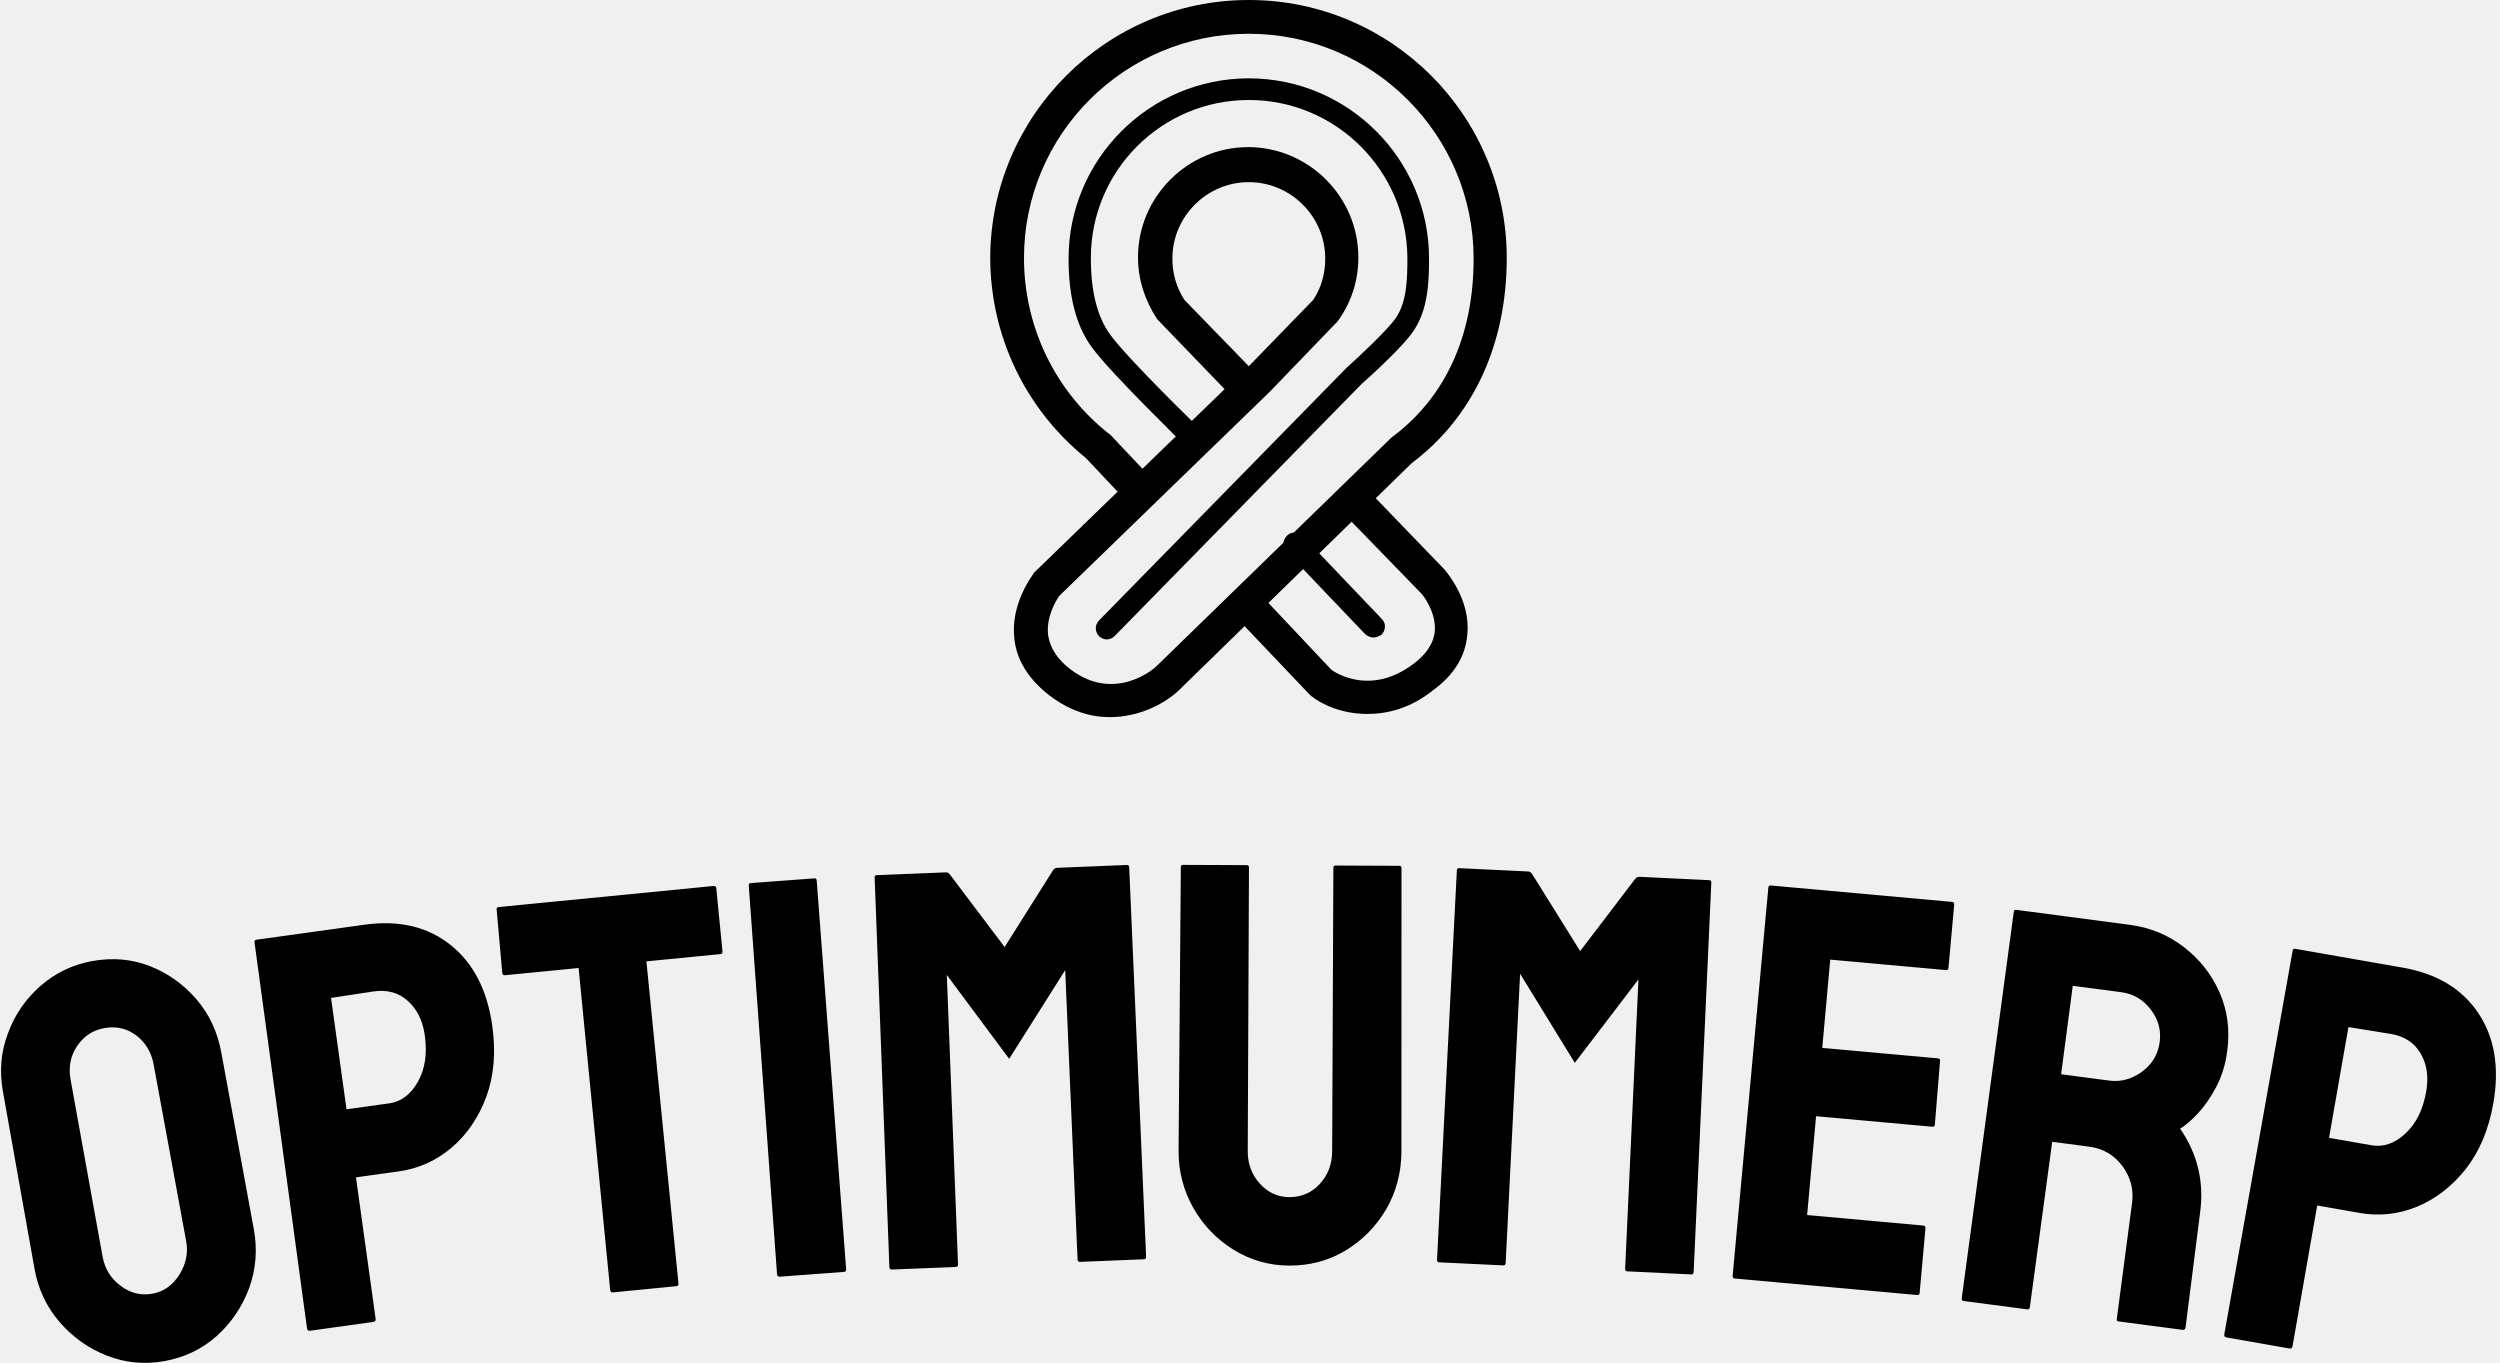
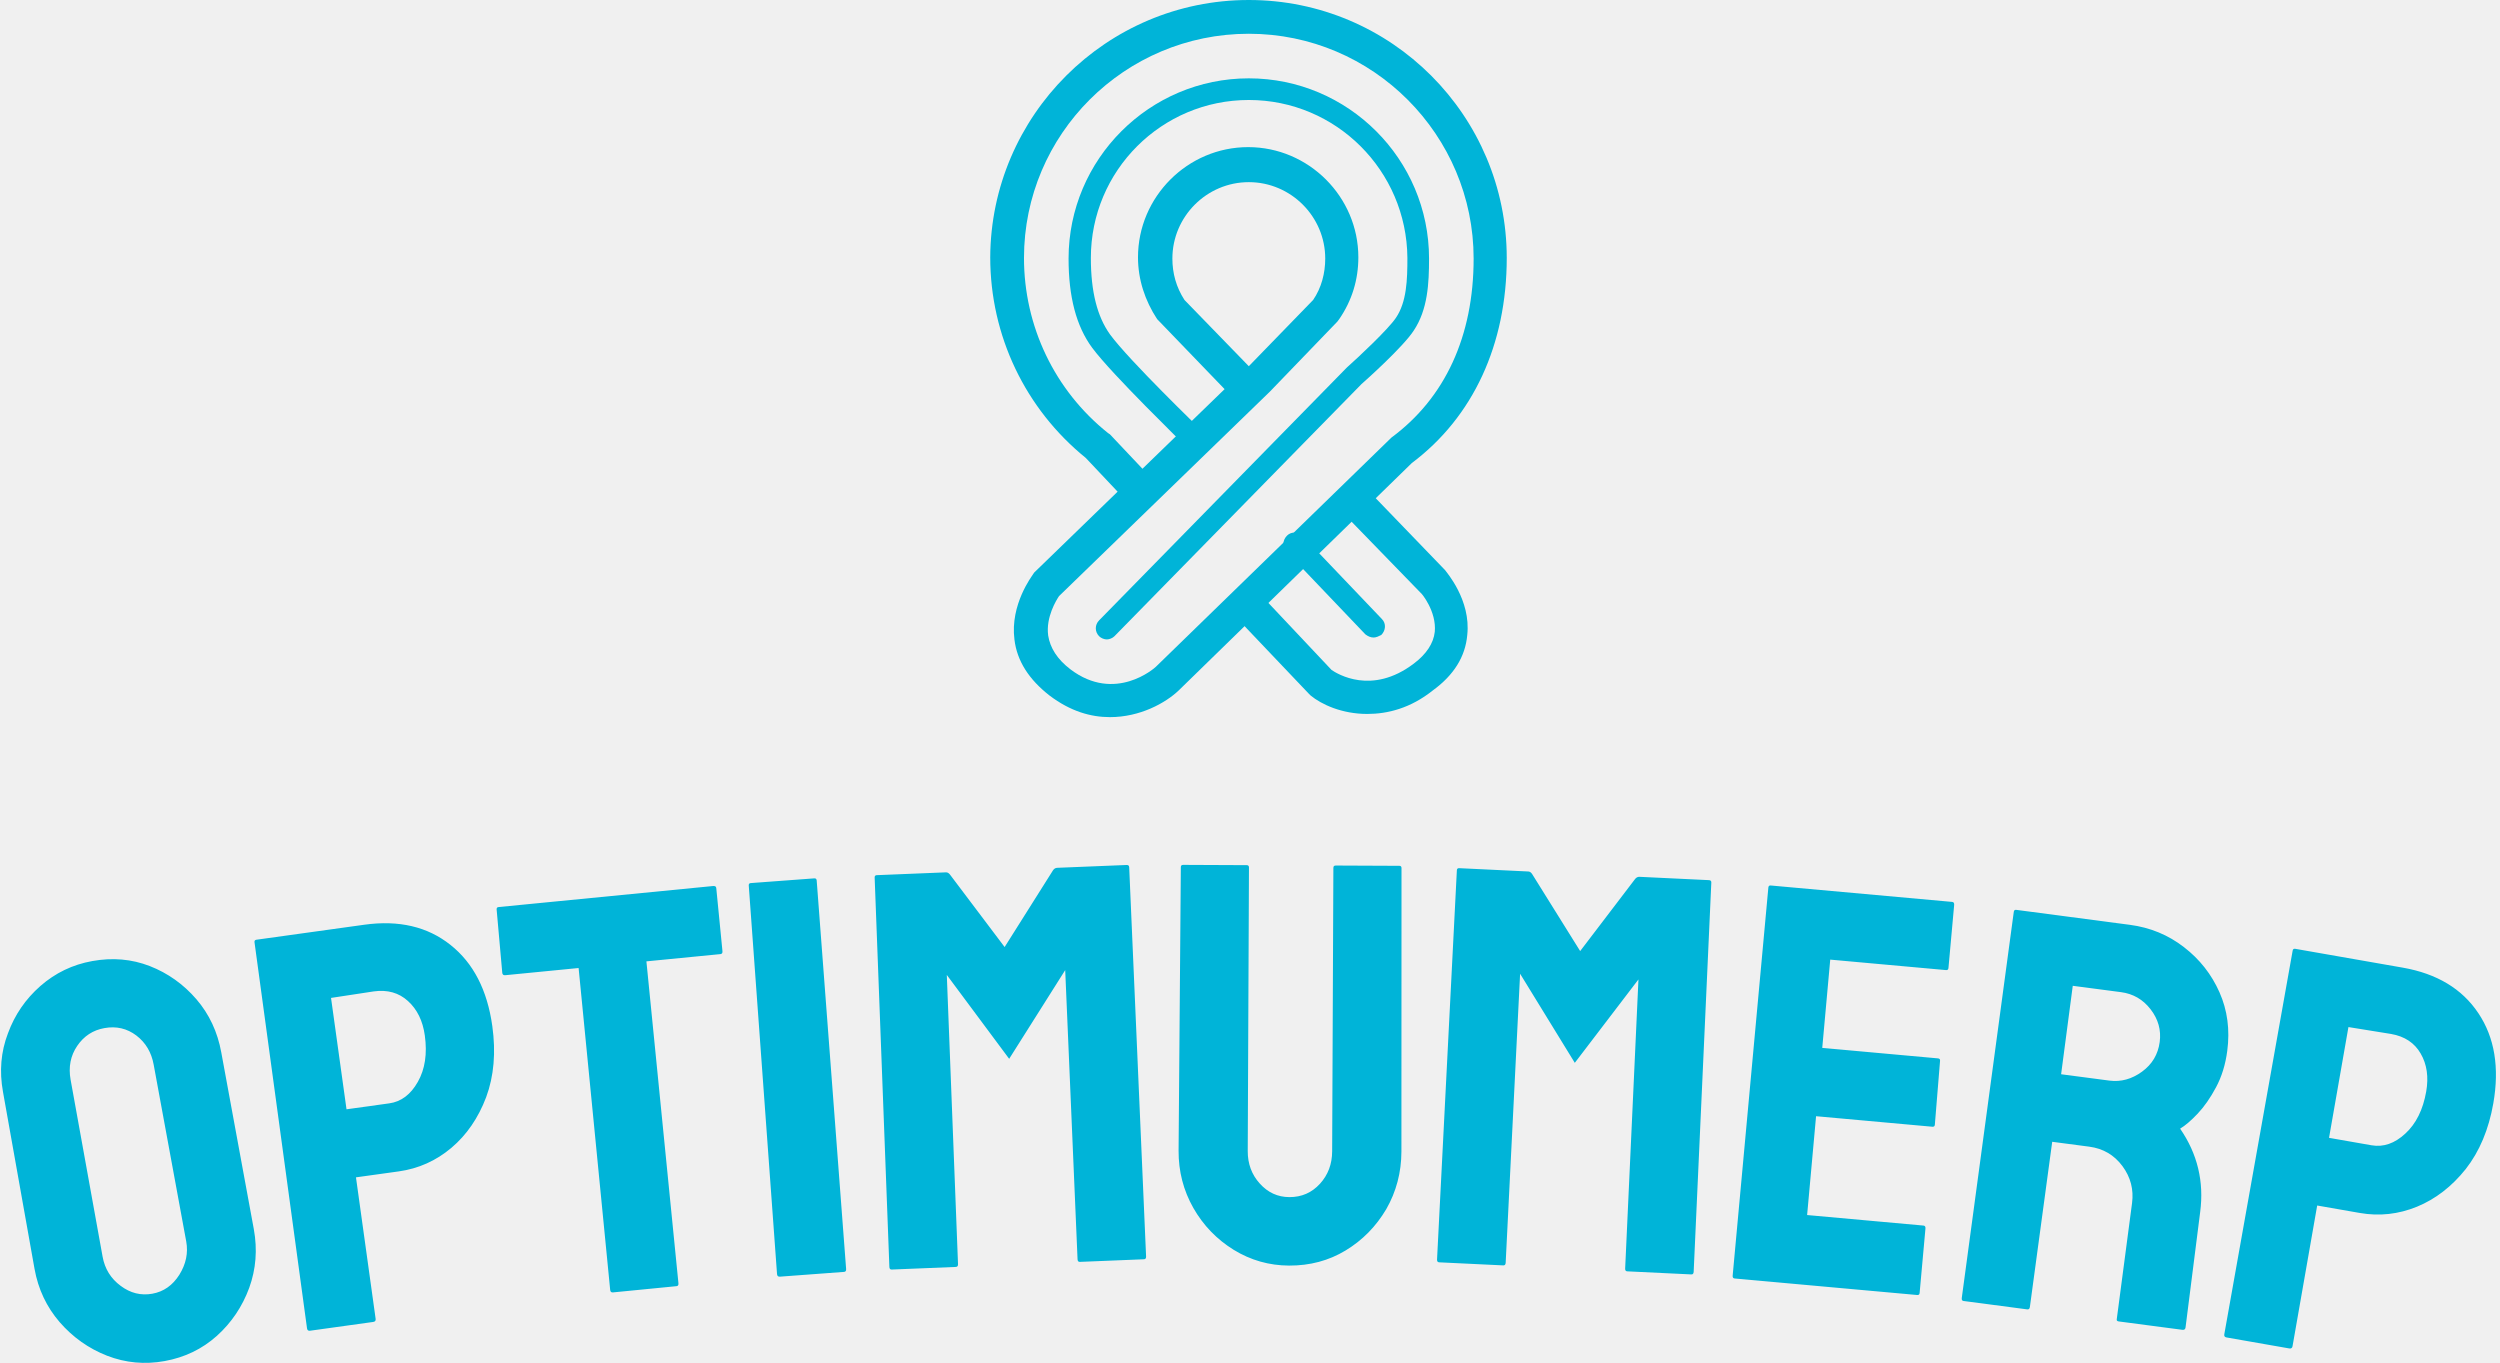
<svg xmlns="http://www.w3.org/2000/svg" version="1.1" width="2000" height="1090" viewBox="0 0 2000 1090">
  <g transform="matrix(1,0,0,1,-1.207572,0.1503338)">
    <svg viewBox="0 0 396 216" data-background-color="#6936f5" preserveAspectRatio="xMidYMid meet" height="1090" width="2000">
      <g id="tight-bounds" transform="matrix(1,0,0,1,0.2401696,-0.02979092)">
        <svg viewBox="0 0 395.52 216.06" height="216.06" width="395.52">
          <g>
            <svg viewBox="0 0 395.52 216.06" height="216.06" width="395.52">
              <g transform="matrix(1,0,0,1,0,137.1099)">
                <svg viewBox="0 0 395.52 78.95" height="78.95" width="395.52">
                  <g id="textblocktransform">
                    <svg viewBox="0 0 395.52 78.95" height="78.95" width="395.52" id="textblock">
                      <g>
                        <svg viewBox="0 0 395.52 78.95" height="78.95" width="395.52">
                          <g transform="matrix(1,0,0,1,0,0)">
                            <svg width="395.52" viewBox="-0.181 -28.019 218.979 43.71" height="78.95" data-palette-color="#ffffff">
-                               <path d="M14.17 15.534v0c-1.738 0.314-3.42 0.158-5.044-0.47v0c-1.619-0.635-3.006-1.618-4.161-2.947-1.148-1.33-1.884-2.888-2.206-4.672v0l-2.769-15.535c-0.329-1.817-0.184-3.53 0.433-5.139v0c0.594-1.625 1.545-3.013 2.855-4.164 1.311-1.145 2.825-1.873 4.544-2.183v0c1.784-0.323 3.467-0.176 5.048 0.438v0c1.589 0.621 2.953 1.59 4.093 2.909 1.133 1.319 1.862 2.878 2.187 4.675v0l2.857 15.519c0.323 1.784 0.188 3.496-0.403 5.134v0c-0.609 1.655-1.557 3.062-2.844 4.223-1.289 1.154-2.818 1.892-4.59 2.212zM13.101 9.62v0c0.991-0.179 1.781-0.735 2.371-1.668 0.582-0.939 0.783-1.91 0.601-2.914v0l-2.857-15.519c-0.196-1.082-0.702-1.936-1.52-2.561-0.824-0.623-1.761-0.84-2.81-0.65v0c-1.004 0.181-1.797 0.701-2.381 1.559-0.589 0.865-0.782 1.855-0.581 2.97v0l2.808 15.529c0.193 1.069 0.72 1.923 1.58 2.559 0.855 0.645 1.784 0.876 2.789 0.695zM32.482 12.099v0l-5.537 0.77c-0.158 0.022-0.249-0.046-0.27-0.205v0l-4.609-33.888c-0.018-0.132 0.035-0.207 0.161-0.224v0l9.489-1.319c3.018-0.419 5.533 0.17 7.545 1.768 2.012 1.592 3.237 3.969 3.677 7.132v0c0.321 2.311 0.142 4.389-0.538 6.233v0c-0.694 1.833-1.713 3.317-3.056 4.453-1.35 1.137-2.89 1.825-4.619 2.066v0l-3.754 0.522 1.726 12.42c0.022 0.158-0.05 0.249-0.215 0.272zM32.529-16.913v0l-3.747 0.571 1.359 9.776 3.754-0.522c1.043-0.145 1.878-0.773 2.504-1.882 0.633-1.111 0.838-2.469 0.615-4.074v0c-0.179-1.288-0.672-2.296-1.48-3.025-0.801-0.73-1.803-1.011-3.005-0.844zM59.109 8.958v0l-5.583 0.548c-0.146 0.014-0.227-0.058-0.243-0.218v0l-2.771-28.254-6.439 0.631c-0.159 0.016-0.247-0.056-0.262-0.215v0l-0.494-5.548c-0.013-0.133 0.044-0.205 0.169-0.218v0l18.82-1.846c0.179-0.018 0.275 0.04 0.288 0.173v0l0.544 5.543c0.016 0.159-0.043 0.245-0.176 0.259v0l-6.499 0.637 2.811 28.251c0.016 0.159-0.04 0.245-0.165 0.257zM73.81 7.706v0l-5.624 0.418c-0.16 0.012-0.245-0.062-0.258-0.222v0l-2.482-34.109c-0.01-0.133 0.048-0.204 0.174-0.214v0l5.575-0.414c0.133-0.01 0.204 0.052 0.214 0.185v0l2.583 34.102c0.012 0.16-0.049 0.244-0.182 0.254zM83.623 7.27v0l-5.635 0.23c-0.127 0.005-0.193-0.072-0.2-0.232v0l-1.292-34.176c-0.005-0.133 0.055-0.202 0.182-0.208v0l6.074-0.247c0.127-0.005 0.243 0.057 0.348 0.186v0l4.804 6.37 4.249-6.739c0.094-0.137 0.215-0.209 0.361-0.215v0l6.095-0.248c0.147-0.006 0.223 0.058 0.228 0.191v0l1.483 34.168c0.007 0.16-0.054 0.242-0.18 0.247v0l-5.636 0.23c-0.127 0.005-0.193-0.072-0.199-0.232v0l-1.084-25.377-4.918 7.786-5.474-7.363 0.984 25.381c0.007 0.16-0.057 0.243-0.19 0.248zM112.868 7.152v0c-1.747-0.008-3.365-0.468-4.854-1.381v0c-1.489-0.92-2.671-2.145-3.544-3.675-0.873-1.537-1.306-3.212-1.298-5.026v0l0.198-24.89c0.001-0.133 0.068-0.2 0.2-0.199v0l5.59 0.025c0.127 0.001 0.19 0.067 0.19 0.2v0l-0.108 24.89c-0.005 1.12 0.348 2.072 1.057 2.855 0.71 0.79 1.575 1.187 2.595 1.191v0c1.073 0.005 1.968-0.385 2.685-1.168 0.71-0.777 1.067-1.725 1.073-2.846v0l0.107-24.889c0.001-0.133 0.068-0.2 0.201-0.2v0l5.59 0.025c0.127 0.001 0.19 0.067 0.189 0.2v0l-0.008 24.891c-0.008 1.827-0.452 3.508-1.331 5.044v0c-0.9 1.523-2.089 2.731-3.566 3.625-1.477 0.894-3.132 1.336-4.966 1.328zM131.67 7.135v0l-5.633-0.27c-0.127-0.006-0.186-0.089-0.179-0.249v0l1.739-34.156c0.006-0.133 0.073-0.197 0.199-0.19v0l6.073 0.291c0.127 0.006 0.237 0.078 0.33 0.216v0l4.221 6.77 4.829-6.336c0.106-0.128 0.233-0.189 0.379-0.182v0l6.093 0.292c0.146 0.007 0.217 0.077 0.21 0.21v0l-1.549 34.165c-0.008 0.16-0.075 0.237-0.201 0.231v0l-5.633-0.27c-0.127-0.006-0.186-0.089-0.179-0.249v0l1.167-25.373-5.587 7.321-4.801-7.819-1.267 25.368c-0.008 0.16-0.078 0.237-0.211 0.23zM167.997 9.734v0l-16.024-1.45c-0.126-0.011-0.182-0.097-0.168-0.256v0l3.132-34.056c0.012-0.133 0.081-0.193 0.207-0.182v0l15.925 1.441c0.133 0.012 0.192 0.101 0.177 0.267v0l-0.501 5.537c-0.012 0.133-0.084 0.193-0.218 0.181v0l-10.158-0.919-0.701 7.748 10.158 0.92c0.133 0.012 0.193 0.081 0.182 0.207v0l-0.458 5.621c-0.011 0.126-0.084 0.183-0.216 0.172v0l-10.209-0.924-0.785 8.674 10.209 0.924c0.133 0.012 0.192 0.098 0.177 0.257v0l-0.512 5.667c-0.011 0.126-0.084 0.183-0.217 0.171zM177.662 10.996v0l-5.591-0.736c-0.126-0.017-0.178-0.104-0.157-0.263v0l4.565-33.894c0.017-0.132 0.089-0.19 0.215-0.174v0l9.974 1.314c1.785 0.235 3.366 0.887 4.745 1.957v0c1.38 1.063 2.419 2.383 3.119 3.961 0.7 1.578 0.928 3.293 0.684 5.144v0c-0.158 1.203-0.487 2.269-0.986 3.198v0c-0.5 0.936-1.039 1.709-1.617 2.319-0.578 0.61-1.089 1.047-1.534 1.311v0c1.524 2.211 2.11 4.652 1.759 7.322v0l-1.284 10.129c-0.021 0.159-0.114 0.227-0.279 0.205v0l-5.582-0.735c-0.132-0.017-0.192-0.076-0.179-0.175v0l1.345-10.211c0.157-1.19-0.124-2.272-0.843-3.248-0.725-0.976-1.696-1.545-2.912-1.705v0l-3.252-0.429-1.96 14.498c-0.021 0.159-0.097 0.229-0.23 0.212zM185.889-16.848v0l-4.233-0.557-1.023 7.763 4.234 0.557c1.011 0.133 1.967-0.128 2.866-0.782 0.892-0.649 1.41-1.519 1.554-2.609v0c0.138-1.044-0.13-2.001-0.802-2.87-0.667-0.861-1.532-1.362-2.596-1.502zM200.658 14.424v0l-5.507-0.965c-0.158-0.028-0.223-0.12-0.195-0.277v0l5.999-33.67c0.023-0.131 0.097-0.186 0.222-0.165v0l9.436 1.653c3.001 0.526 5.214 1.857 6.641 3.996 1.427 2.131 1.865 4.77 1.314 7.915v0c-0.403 2.298-1.21 4.221-2.422 5.769v0c-1.223 1.532-2.647 2.633-4.274 3.302-1.633 0.668-3.31 0.852-5.03 0.55v0l-3.733-0.653-2.164 12.352c-0.028 0.158-0.123 0.222-0.287 0.193zM209.594-13.178v0l-3.742-0.605-1.703 9.722 3.733 0.654c1.038 0.182 2.025-0.16 2.961-1.025 0.943-0.864 1.554-2.093 1.834-3.689v0c0.224-1.281 0.064-2.392-0.482-3.333-0.539-0.94-1.406-1.515-2.601-1.724z" opacity="1" transform="matrix(1,0,0,1,0,0)" fill="#000000" class="wordmark-text-0" data-fill-palette-color="primary" id="text-0" />
+                               <path d="M14.17 15.534v0c-1.738 0.314-3.42 0.158-5.044-0.47v0c-1.619-0.635-3.006-1.618-4.161-2.947-1.148-1.33-1.884-2.888-2.206-4.672v0l-2.769-15.535c-0.329-1.817-0.184-3.53 0.433-5.139v0c0.594-1.625 1.545-3.013 2.855-4.164 1.311-1.145 2.825-1.873 4.544-2.183v0c1.784-0.323 3.467-0.176 5.048 0.438v0c1.589 0.621 2.953 1.59 4.093 2.909 1.133 1.319 1.862 2.878 2.187 4.675v0l2.857 15.519c0.323 1.784 0.188 3.496-0.403 5.134v0c-0.609 1.655-1.557 3.062-2.844 4.223-1.289 1.154-2.818 1.892-4.59 2.212zM13.101 9.62v0c0.991-0.179 1.781-0.735 2.371-1.668 0.582-0.939 0.783-1.91 0.601-2.914v0l-2.857-15.519c-0.196-1.082-0.702-1.936-1.52-2.561-0.824-0.623-1.761-0.84-2.81-0.65v0c-1.004 0.181-1.797 0.701-2.381 1.559-0.589 0.865-0.782 1.855-0.581 2.97v0l2.808 15.529c0.193 1.069 0.72 1.923 1.58 2.559 0.855 0.645 1.784 0.876 2.789 0.695zM32.482 12.099v0l-5.537 0.77c-0.158 0.022-0.249-0.046-0.27-0.205v0l-4.609-33.888c-0.018-0.132 0.035-0.207 0.161-0.224v0l9.489-1.319c3.018-0.419 5.533 0.17 7.545 1.768 2.012 1.592 3.237 3.969 3.677 7.132v0c0.321 2.311 0.142 4.389-0.538 6.233v0c-0.694 1.833-1.713 3.317-3.056 4.453-1.35 1.137-2.89 1.825-4.619 2.066v0l-3.754 0.522 1.726 12.42c0.022 0.158-0.05 0.249-0.215 0.272zM32.529-16.913v0l-3.747 0.571 1.359 9.776 3.754-0.522c1.043-0.145 1.878-0.773 2.504-1.882 0.633-1.111 0.838-2.469 0.615-4.074v0c-0.179-1.288-0.672-2.296-1.48-3.025-0.801-0.73-1.803-1.011-3.005-0.844zM59.109 8.958v0l-5.583 0.548c-0.146 0.014-0.227-0.058-0.243-0.218v0l-2.771-28.254-6.439 0.631c-0.159 0.016-0.247-0.056-0.262-0.215v0l-0.494-5.548c-0.013-0.133 0.044-0.205 0.169-0.218v0l18.82-1.846c0.179-0.018 0.275 0.04 0.288 0.173v0l0.544 5.543c0.016 0.159-0.043 0.245-0.176 0.259v0l-6.499 0.637 2.811 28.251c0.016 0.159-0.04 0.245-0.165 0.257zM73.81 7.706v0l-5.624 0.418c-0.16 0.012-0.245-0.062-0.258-0.222v0l-2.482-34.109c-0.01-0.133 0.048-0.204 0.174-0.214v0l5.575-0.414c0.133-0.01 0.204 0.052 0.214 0.185v0l2.583 34.102c0.012 0.16-0.049 0.244-0.182 0.254zM83.623 7.27v0l-5.635 0.23c-0.127 0.005-0.193-0.072-0.2-0.232v0l-1.292-34.176c-0.005-0.133 0.055-0.202 0.182-0.208v0l6.074-0.247c0.127-0.005 0.243 0.057 0.348 0.186v0l4.804 6.37 4.249-6.739c0.094-0.137 0.215-0.209 0.361-0.215v0l6.095-0.248c0.147-0.006 0.223 0.058 0.228 0.191v0l1.483 34.168c0.007 0.16-0.054 0.242-0.18 0.247v0l-5.636 0.23c-0.127 0.005-0.193-0.072-0.199-0.232v0l-1.084-25.377-4.918 7.786-5.474-7.363 0.984 25.381c0.007 0.16-0.057 0.243-0.19 0.248zM112.868 7.152v0c-1.747-0.008-3.365-0.468-4.854-1.381v0c-1.489-0.92-2.671-2.145-3.544-3.675-0.873-1.537-1.306-3.212-1.298-5.026v0l0.198-24.89c0.001-0.133 0.068-0.2 0.2-0.199v0l5.59 0.025c0.127 0.001 0.19 0.067 0.19 0.2v0l-0.108 24.89c-0.005 1.12 0.348 2.072 1.057 2.855 0.71 0.79 1.575 1.187 2.595 1.191v0c1.073 0.005 1.968-0.385 2.685-1.168 0.71-0.777 1.067-1.725 1.073-2.846v0l0.107-24.889c0.001-0.133 0.068-0.2 0.201-0.2v0l5.59 0.025c0.127 0.001 0.19 0.067 0.189 0.2v0l-0.008 24.891c-0.008 1.827-0.452 3.508-1.331 5.044v0c-0.9 1.523-2.089 2.731-3.566 3.625-1.477 0.894-3.132 1.336-4.966 1.328zM131.67 7.135v0l-5.633-0.27c-0.127-0.006-0.186-0.089-0.179-0.249v0l1.739-34.156c0.006-0.133 0.073-0.197 0.199-0.19v0l6.073 0.291c0.127 0.006 0.237 0.078 0.33 0.216v0l4.221 6.77 4.829-6.336c0.106-0.128 0.233-0.189 0.379-0.182v0l6.093 0.292c0.146 0.007 0.217 0.077 0.21 0.21v0l-1.549 34.165c-0.008 0.16-0.075 0.237-0.201 0.231v0l-5.633-0.27c-0.127-0.006-0.186-0.089-0.179-0.249v0l1.167-25.373-5.587 7.321-4.801-7.819-1.267 25.368c-0.008 0.16-0.078 0.237-0.211 0.23zM167.997 9.734v0l-16.024-1.45c-0.126-0.011-0.182-0.097-0.168-0.256v0l3.132-34.056c0.012-0.133 0.081-0.193 0.207-0.182v0l15.925 1.441c0.133 0.012 0.192 0.101 0.177 0.267v0l-0.501 5.537c-0.012 0.133-0.084 0.193-0.218 0.181v0l-10.158-0.919-0.701 7.748 10.158 0.92c0.133 0.012 0.193 0.081 0.182 0.207v0l-0.458 5.621c-0.011 0.126-0.084 0.183-0.216 0.172v0l-10.209-0.924-0.785 8.674 10.209 0.924c0.133 0.012 0.192 0.098 0.177 0.257v0l-0.512 5.667c-0.011 0.126-0.084 0.183-0.217 0.171zM177.662 10.996v0l-5.591-0.736c-0.126-0.017-0.178-0.104-0.157-0.263v0l4.565-33.894c0.017-0.132 0.089-0.19 0.215-0.174v0l9.974 1.314c1.785 0.235 3.366 0.887 4.745 1.957v0c1.38 1.063 2.419 2.383 3.119 3.961 0.7 1.578 0.928 3.293 0.684 5.144v0c-0.158 1.203-0.487 2.269-0.986 3.198v0c-0.5 0.936-1.039 1.709-1.617 2.319-0.578 0.61-1.089 1.047-1.534 1.311v0c1.524 2.211 2.11 4.652 1.759 7.322v0l-1.284 10.129c-0.021 0.159-0.114 0.227-0.279 0.205v0l-5.582-0.735c-0.132-0.017-0.192-0.076-0.179-0.175v0l1.345-10.211c0.157-1.19-0.124-2.272-0.843-3.248-0.725-0.976-1.696-1.545-2.912-1.705v0l-3.252-0.429-1.96 14.498c-0.021 0.159-0.097 0.229-0.23 0.212zM185.889-16.848v0l-4.233-0.557-1.023 7.763 4.234 0.557c1.011 0.133 1.967-0.128 2.866-0.782 0.892-0.649 1.41-1.519 1.554-2.609v0c0.138-1.044-0.13-2.001-0.802-2.87-0.667-0.861-1.532-1.362-2.596-1.502zM200.658 14.424v0l-5.507-0.965c-0.158-0.028-0.223-0.12-0.195-0.277v0l5.999-33.67c0.023-0.131 0.097-0.186 0.222-0.165v0l9.436 1.653c3.001 0.526 5.214 1.857 6.641 3.996 1.427 2.131 1.865 4.77 1.314 7.915v0c-0.403 2.298-1.21 4.221-2.422 5.769v0c-1.223 1.532-2.647 2.633-4.274 3.302-1.633 0.668-3.31 0.852-5.03 0.55v0l-3.733-0.653-2.164 12.352c-0.028 0.158-0.123 0.222-0.287 0.193zM209.594-13.178v0l-3.742-0.605-1.703 9.722 3.733 0.654c1.038 0.182 2.025-0.16 2.961-1.025 0.943-0.864 1.554-2.093 1.834-3.689v0c0.224-1.281 0.064-2.392-0.482-3.333-0.539-0.94-1.406-1.515-2.601-1.724z" opacity="1" transform="matrix(1,0,0,1,0,0)" fill="#00b4d8" class="wordmark-text-0" data-fill-palette-color="primary" id="text-0" />
                            </svg>
                          </g>
                        </svg>
                      </g>
                    </svg>
                  </g>
                </svg>
              </g>
              <g transform="matrix(1,0,0,1,156.8178,0)">
                <svg viewBox="0 0 81.884 113.689" height="113.689" width="81.884">
                  <g>
                    <svg version="1.1" x="0" y="0" viewBox="11.8 9.3 81.1 112.6" enable-background="new 0 0 108.3 129.2" xml:space="preserve" height="113.689" width="81.884" class="icon-icon-0" data-fill-palette-color="accent" id="icon-0">
                      <g fill="#ffffff" data-fill-palette-color="accent">
                        <g fill="#ffffff" data-fill-palette-color="accent">
                          <g fill="#ffffff" data-fill-palette-color="accent">
                            <g fill="#ffffff" data-fill-palette-color="accent">
-                               <path fill="#000000" d="M71 121.4c-4 0-7.2-1.5-8.9-2.9l-0.3-0.3L50.2 106l3.8-3.6 11.4 12.1c0.9 0.6 6.3 4 12.9-1 2-1.5 3.1-3.2 3.3-5 0.3-3.2-2.1-6.1-2.2-6.1l-13.6-14 3.8-3.7 13.6 14.1c0.2 0.3 4.1 4.7 3.5 10.2-0.3 3.4-2.1 6.3-5.4 8.7C77.8 120.5 74.2 121.4 71 121.4z" data-fill-palette-color="accent" />
+                               <path fill="#00b4d8" d="M71 121.4c-4 0-7.2-1.5-8.9-2.9l-0.3-0.3L50.2 106l3.8-3.6 11.4 12.1c0.9 0.6 6.3 4 12.9-1 2-1.5 3.1-3.2 3.3-5 0.3-3.2-2.1-6.1-2.2-6.1l-13.6-14 3.8-3.7 13.6 14.1c0.2 0.3 4.1 4.7 3.5 10.2-0.3 3.4-2.1 6.3-5.4 8.7C77.8 120.5 74.2 121.4 71 121.4z" data-fill-palette-color="accent" />
                            </g>
                          </g>
                        </g>
                        <g fill="#ffffff" data-fill-palette-color="accent">
                          <g fill="#ffffff" data-fill-palette-color="accent">
                            <g fill="#ffffff" data-fill-palette-color="accent">
-                               <path fill="#000000" d="M72 109.4c-0.5 0-0.9-0.2-1.3-0.5l-12.4-13c-0.7-0.7-0.6-1.8 0.1-2.5 0.7-0.7 1.8-0.6 2.5 0.1l12.4 13c0.7 0.7 0.6 1.8-0.1 2.5C72.8 109.2 72.4 109.4 72 109.4z" data-fill-palette-color="accent" />
+                               <path fill="#00b4d8" d="M72 109.4c-0.5 0-0.9-0.2-1.3-0.5l-12.4-13c-0.7-0.7-0.6-1.8 0.1-2.5 0.7-0.7 1.8-0.6 2.5 0.1l12.4 13c0.7 0.7 0.6 1.8-0.1 2.5C72.8 109.2 72.4 109.4 72 109.4z" data-fill-palette-color="accent" />
                            </g>
                          </g>
                        </g>
                        <g fill="#ffffff" data-fill-palette-color="accent">
                          <g fill="#ffffff" data-fill-palette-color="accent">
                            <g fill="#ffffff" data-fill-palette-color="accent">
-                               <path fill="#000000" d="M30.1 109.7c-0.4 0-0.9-0.2-1.2-0.5-0.7-0.7-0.7-1.8 0-2.5L67.8 67c1.8-1.6 6.5-6 7.7-7.8 1.7-2.5 1.8-6 1.8-9.4C77.2 36.1 66.1 25 52.4 25S27.6 36.1 27.6 49.8c0 5.3 1 9.2 3 12 3 4.1 14.2 14.9 14.3 15 0.7 0.7 0.7 1.8 0 2.5-0.7 0.7-1.8 0.7-2.5 0C42 78.8 31 68.2 27.8 63.9c-2.5-3.4-3.7-8-3.7-14 0-15.6 12.7-28.3 28.3-28.3s28.3 12.7 28.3 28.3c0 3.9-0.2 8-2.4 11.3-1.6 2.5-7.5 7.8-8.2 8.4l-38.8 39.6C31 109.5 30.5 109.7 30.1 109.7z" data-fill-palette-color="accent" />
+                               <path fill="#00b4d8" d="M30.1 109.7c-0.4 0-0.9-0.2-1.2-0.5-0.7-0.7-0.7-1.8 0-2.5L67.8 67c1.8-1.6 6.5-6 7.7-7.8 1.7-2.5 1.8-6 1.8-9.4C77.2 36.1 66.1 25 52.4 25S27.6 36.1 27.6 49.8c0 5.3 1 9.2 3 12 3 4.1 14.2 14.9 14.3 15 0.7 0.7 0.7 1.8 0 2.5-0.7 0.7-1.8 0.7-2.5 0C42 78.8 31 68.2 27.8 63.9c-2.5-3.4-3.7-8-3.7-14 0-15.6 12.7-28.3 28.3-28.3s28.3 12.7 28.3 28.3c0 3.9-0.2 8-2.4 11.3-1.6 2.5-7.5 7.8-8.2 8.4l-38.8 39.6C31 109.5 30.5 109.7 30.1 109.7z" data-fill-palette-color="accent" />
                            </g>
                          </g>
                        </g>
                        <g fill="#ffffff" data-fill-palette-color="accent">
                          <g fill="#ffffff" data-fill-palette-color="accent">
                            <g fill="#ffffff" data-fill-palette-color="accent">
-                               <path fill="#000000" d="M30.6 121.9c-3 0-6.2-0.9-9.5-3.4-3.2-2.5-5.1-5.4-5.5-8.8-0.7-5.5 2.8-10 2.9-10.2l0.2-0.3 13.1-12.7-5-5.3c-9.5-7.7-15-19.2-15-31.5C11.9 27.5 30 9.3 52.4 9.3s40.5 18.2 40.5 40.5c0 13.6-5.3 25-14.9 32.2l-36.6 35.7C39.3 119.7 35.3 121.9 30.6 121.9zM22.6 102.9c-0.4 0.6-2.1 3.3-1.7 6.2 0.3 1.9 1.4 3.7 3.5 5.3 7 5.3 13.2-0.2 13.4-0.4l37-36c8.4-6.2 12.9-15.9 12.9-28.1 0-19.4-15.8-35.3-35.3-35.3S17.1 30.4 17.1 49.8c0 10.7 4.8 20.8 13.2 27.5l0.3 0.2 5.1 5.4 12.9-12.5-10.6-11c-1.9-2.9-3-6.2-3-9.7 0-9.5 7.8-17.3 17.3-17.3s17.3 7.8 17.3 17.3c0 3.5-1 6.8-3 9.7l-0.3 0.4-10.6 11L22.6 102.9zM42.3 56.4l10.1 10.4 10.1-10.4c1.3-1.9 1.9-4.2 1.9-6.5 0-6.6-5.4-12-12-12s-12 5.4-12 12C40.4 52.2 41 54.4 42.3 56.4z" data-fill-palette-color="accent" />
+                               <path fill="#00b4d8" d="M30.6 121.9c-3 0-6.2-0.9-9.5-3.4-3.2-2.5-5.1-5.4-5.5-8.8-0.7-5.5 2.8-10 2.9-10.2l0.2-0.3 13.1-12.7-5-5.3c-9.5-7.7-15-19.2-15-31.5C11.9 27.5 30 9.3 52.4 9.3s40.5 18.2 40.5 40.5c0 13.6-5.3 25-14.9 32.2l-36.6 35.7C39.3 119.7 35.3 121.9 30.6 121.9zM22.6 102.9c-0.4 0.6-2.1 3.3-1.7 6.2 0.3 1.9 1.4 3.7 3.5 5.3 7 5.3 13.2-0.2 13.4-0.4l37-36c8.4-6.2 12.9-15.9 12.9-28.1 0-19.4-15.8-35.3-35.3-35.3S17.1 30.4 17.1 49.8c0 10.7 4.8 20.8 13.2 27.5l0.3 0.2 5.1 5.4 12.9-12.5-10.6-11c-1.9-2.9-3-6.2-3-9.7 0-9.5 7.8-17.3 17.3-17.3s17.3 7.8 17.3 17.3c0 3.5-1 6.8-3 9.7l-0.3 0.4-10.6 11L22.6 102.9zM42.3 56.4l10.1 10.4 10.1-10.4c1.3-1.9 1.9-4.2 1.9-6.5 0-6.6-5.4-12-12-12s-12 5.4-12 12C40.4 52.2 41 54.4 42.3 56.4z" data-fill-palette-color="accent" />
                            </g>
                          </g>
                        </g>
                      </g>
                    </svg>
                  </g>
                </svg>
              </g>
              <g />
            </svg>
          </g>
          <defs />
        </svg>
        <rect width="395.52" height="216.06" fill="none" stroke="none" visibility="hidden" />
      </g>
    </svg>
  </g>
</svg>
